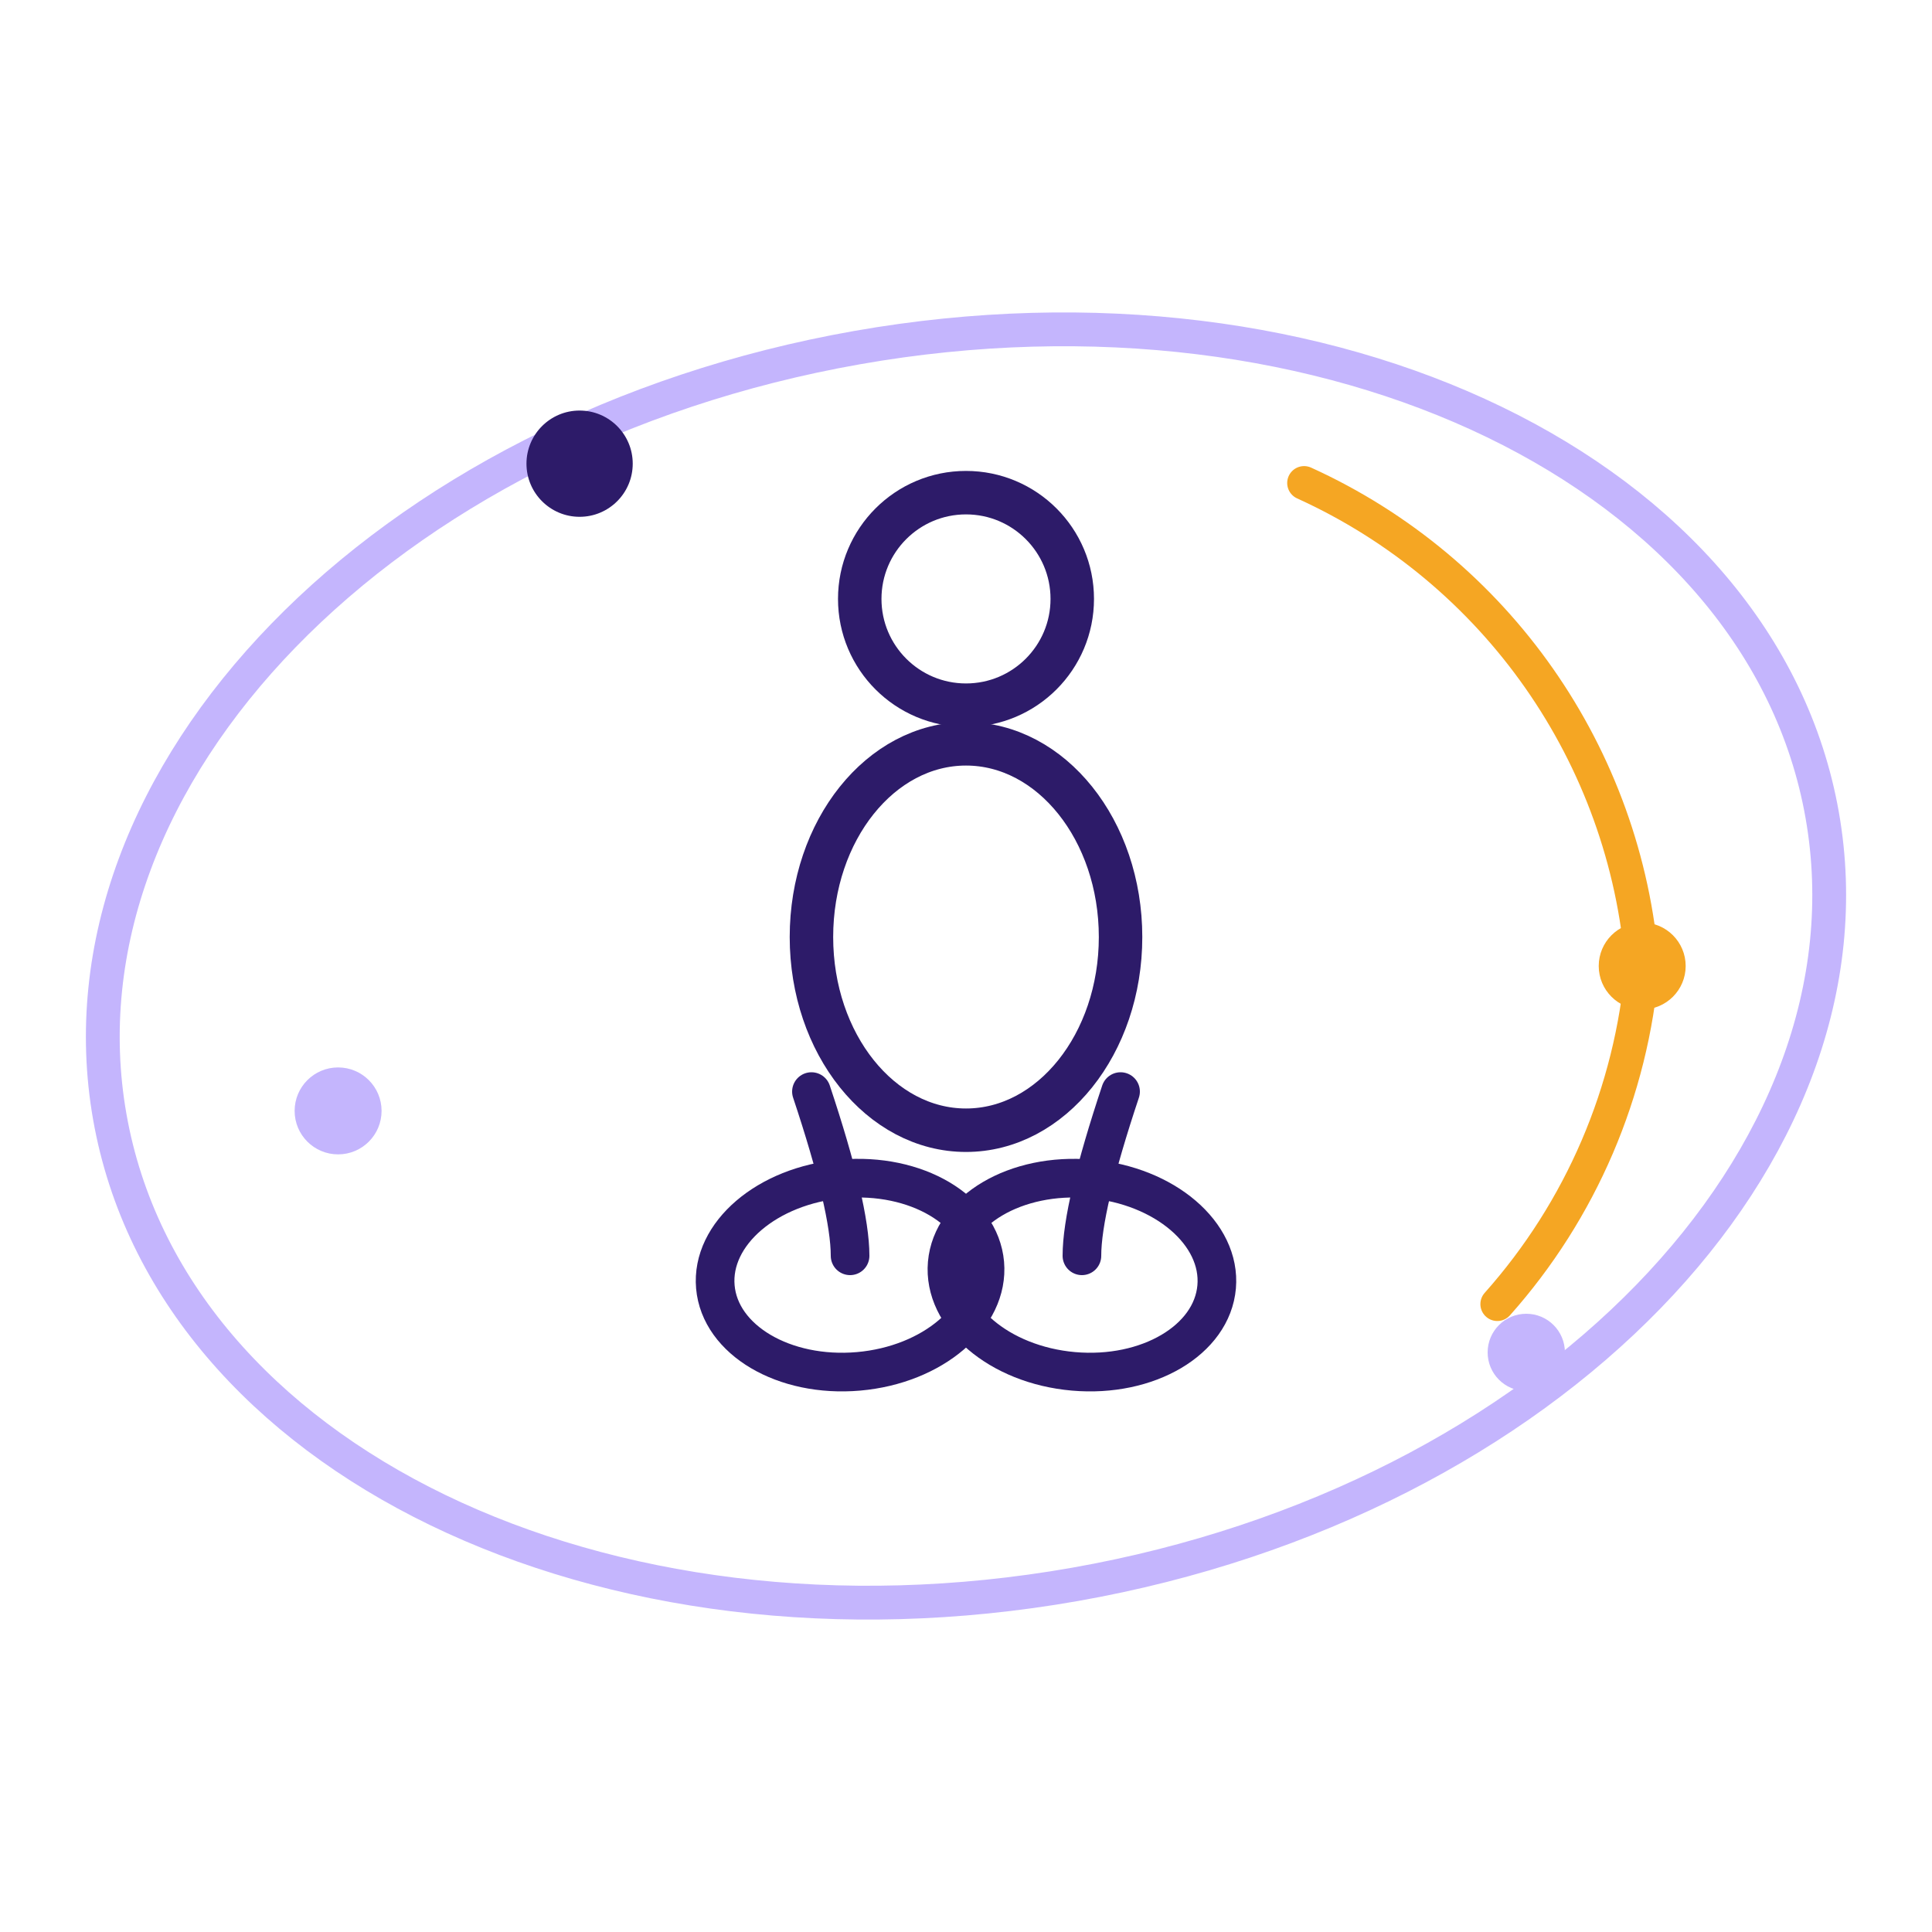
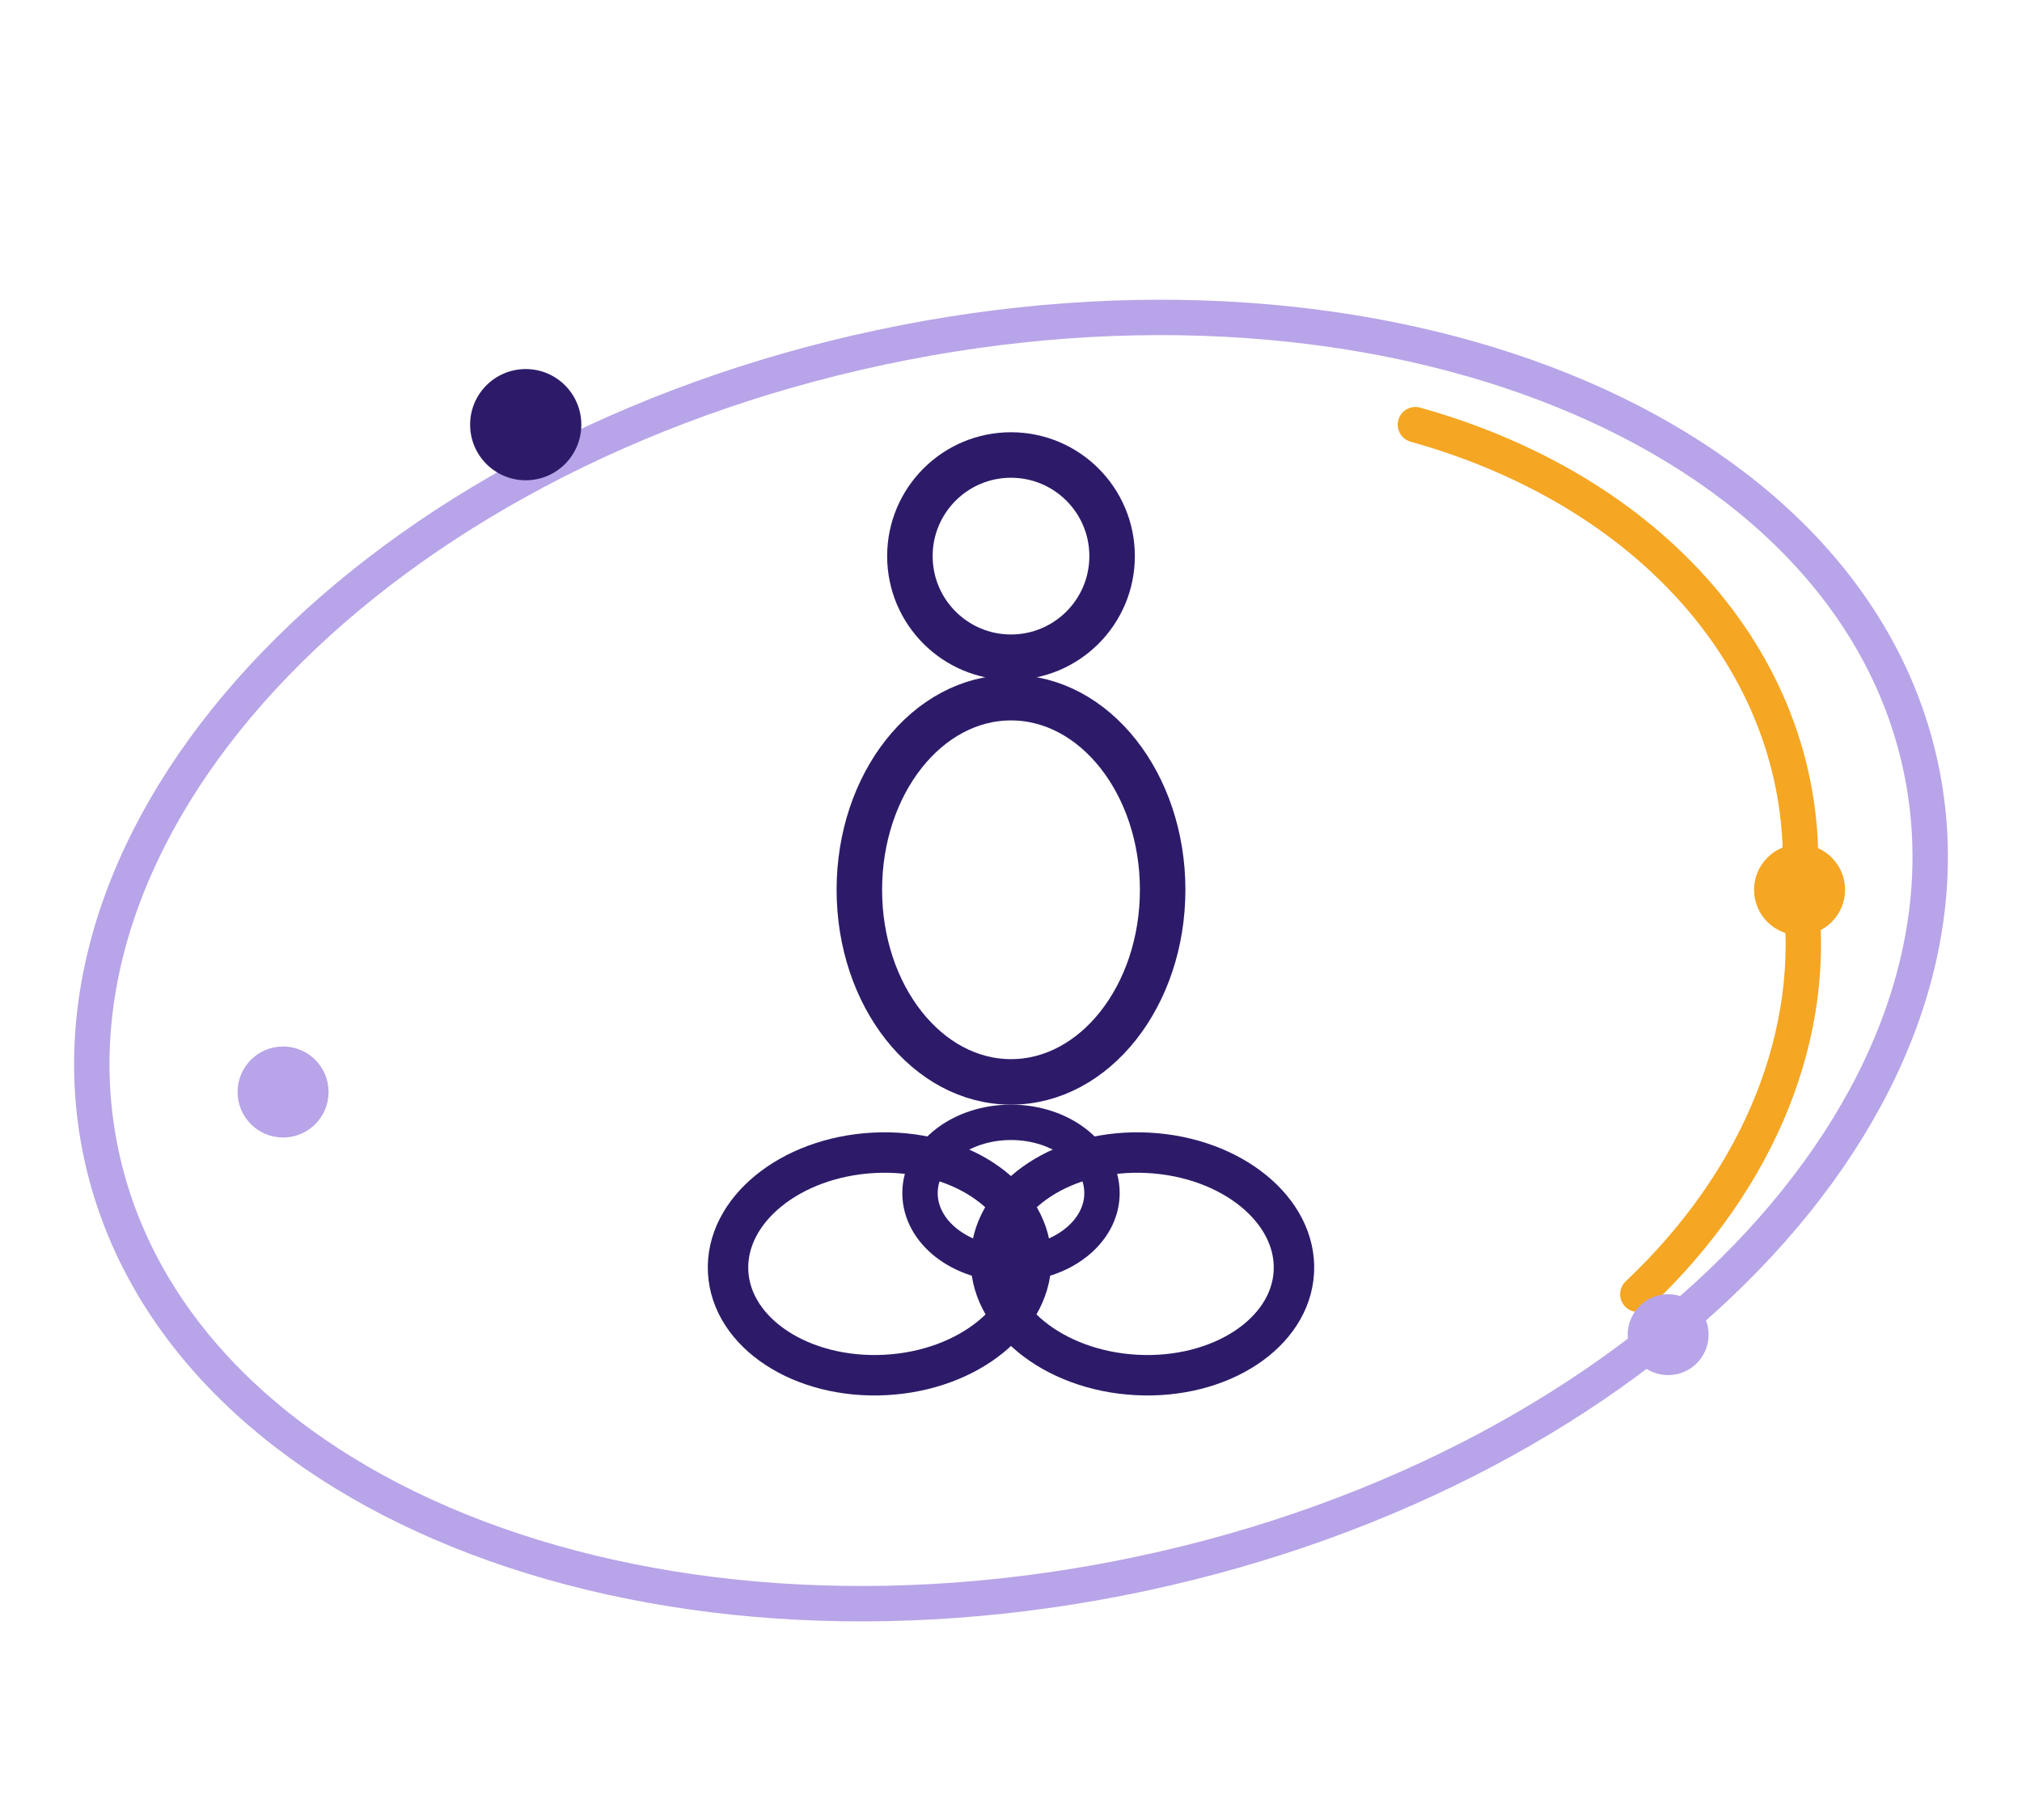
- <svg xmlns="http://www.w3.org/2000/svg" viewBox="0 0 200 200" width="200" height="200">
-   <ellipse cx="100" cy="100" rx="90" ry="65" fill="none" stroke="#C4B5FD" stroke-width="3.5" transform="rotate(-10, 100, 100)" />
-   <path d="M 135 50 A 60 60 0 0 1 170 100 A 60 60 0 0 1 155 135" fill="none" stroke="#F5A623" stroke-width="3.5" stroke-linecap="round" />
-   <circle cx="60" cy="48" r="5.5" fill="#2D1B69" />
-   <circle cx="170" cy="100" r="4.5" fill="#F5A623" />
-   <circle cx="35" cy="115" r="4.5" fill="#C4B5FD" />
-   <circle cx="158" cy="140" r="4" fill="#C4B5FD" />
-   <circle cx="100" cy="62" r="11" fill="none" stroke="#2D1B69" stroke-width="4.5" />
-   <ellipse cx="100" cy="97" rx="16" ry="20" fill="none" stroke="#2D1B69" stroke-width="4.5" />
-   <ellipse cx="88" cy="132" rx="14" ry="10" fill="none" stroke="#2D1B69" stroke-width="4" transform="rotate(-5, 88, 132)" />
-   <ellipse cx="112" cy="132" rx="14" ry="10" fill="none" stroke="#2D1B69" stroke-width="4" transform="rotate(5, 112, 132)" />
-   <path d="M 84 113 Q 88 125 88 130" fill="none" stroke="#2D1B69" stroke-width="4" stroke-linecap="round" />
-   <path d="M 116 113 Q 112 125 112 130" fill="none" stroke="#2D1B69" stroke-width="4" stroke-linecap="round" />
+ <svg xmlns="http://www.w3.org/2000/svg" viewBox="0 0 200 180" width="200" height="180">
+   <ellipse cx="100" cy="95" rx="92" ry="62" fill="none" stroke="#B8A4E8" stroke-width="3.5" stroke-linecap="round" transform="rotate(-12, 100, 95)" />
+   <path d="M 140 42 A 65 50 -10 0 1 178 88 A 65 50 -10 0 1 162 128" fill="none" stroke="#F5A623" stroke-width="3.5" stroke-linecap="round" />
+   <circle cx="52" cy="42" r="5.5" fill="#2D1B69" />
+   <circle cx="178" cy="88" r="4.5" fill="#F5A623" />
+   <circle cx="28" cy="108" r="4.5" fill="#B8A4E8" />
+   <circle cx="165" cy="132" r="4" fill="#B8A4E8" />
+   <circle cx="100" cy="55" r="10" fill="none" stroke="#2D1B69" stroke-width="4.5" />
+   <ellipse cx="100" cy="88" rx="15" ry="19" fill="none" stroke="#2D1B69" stroke-width="4.5" />
+   <ellipse cx="87" cy="125" rx="15" ry="11" fill="none" stroke="#2D1B69" stroke-width="4" transform="rotate(-3, 87, 125)" />
+   <ellipse cx="113" cy="125" rx="15" ry="11" fill="none" stroke="#2D1B69" stroke-width="4" transform="rotate(3, 113, 125)" />
+   <ellipse cx="100" cy="118" rx="9" ry="7" fill="none" stroke="#2D1B69" stroke-width="3.5" />
</svg>
